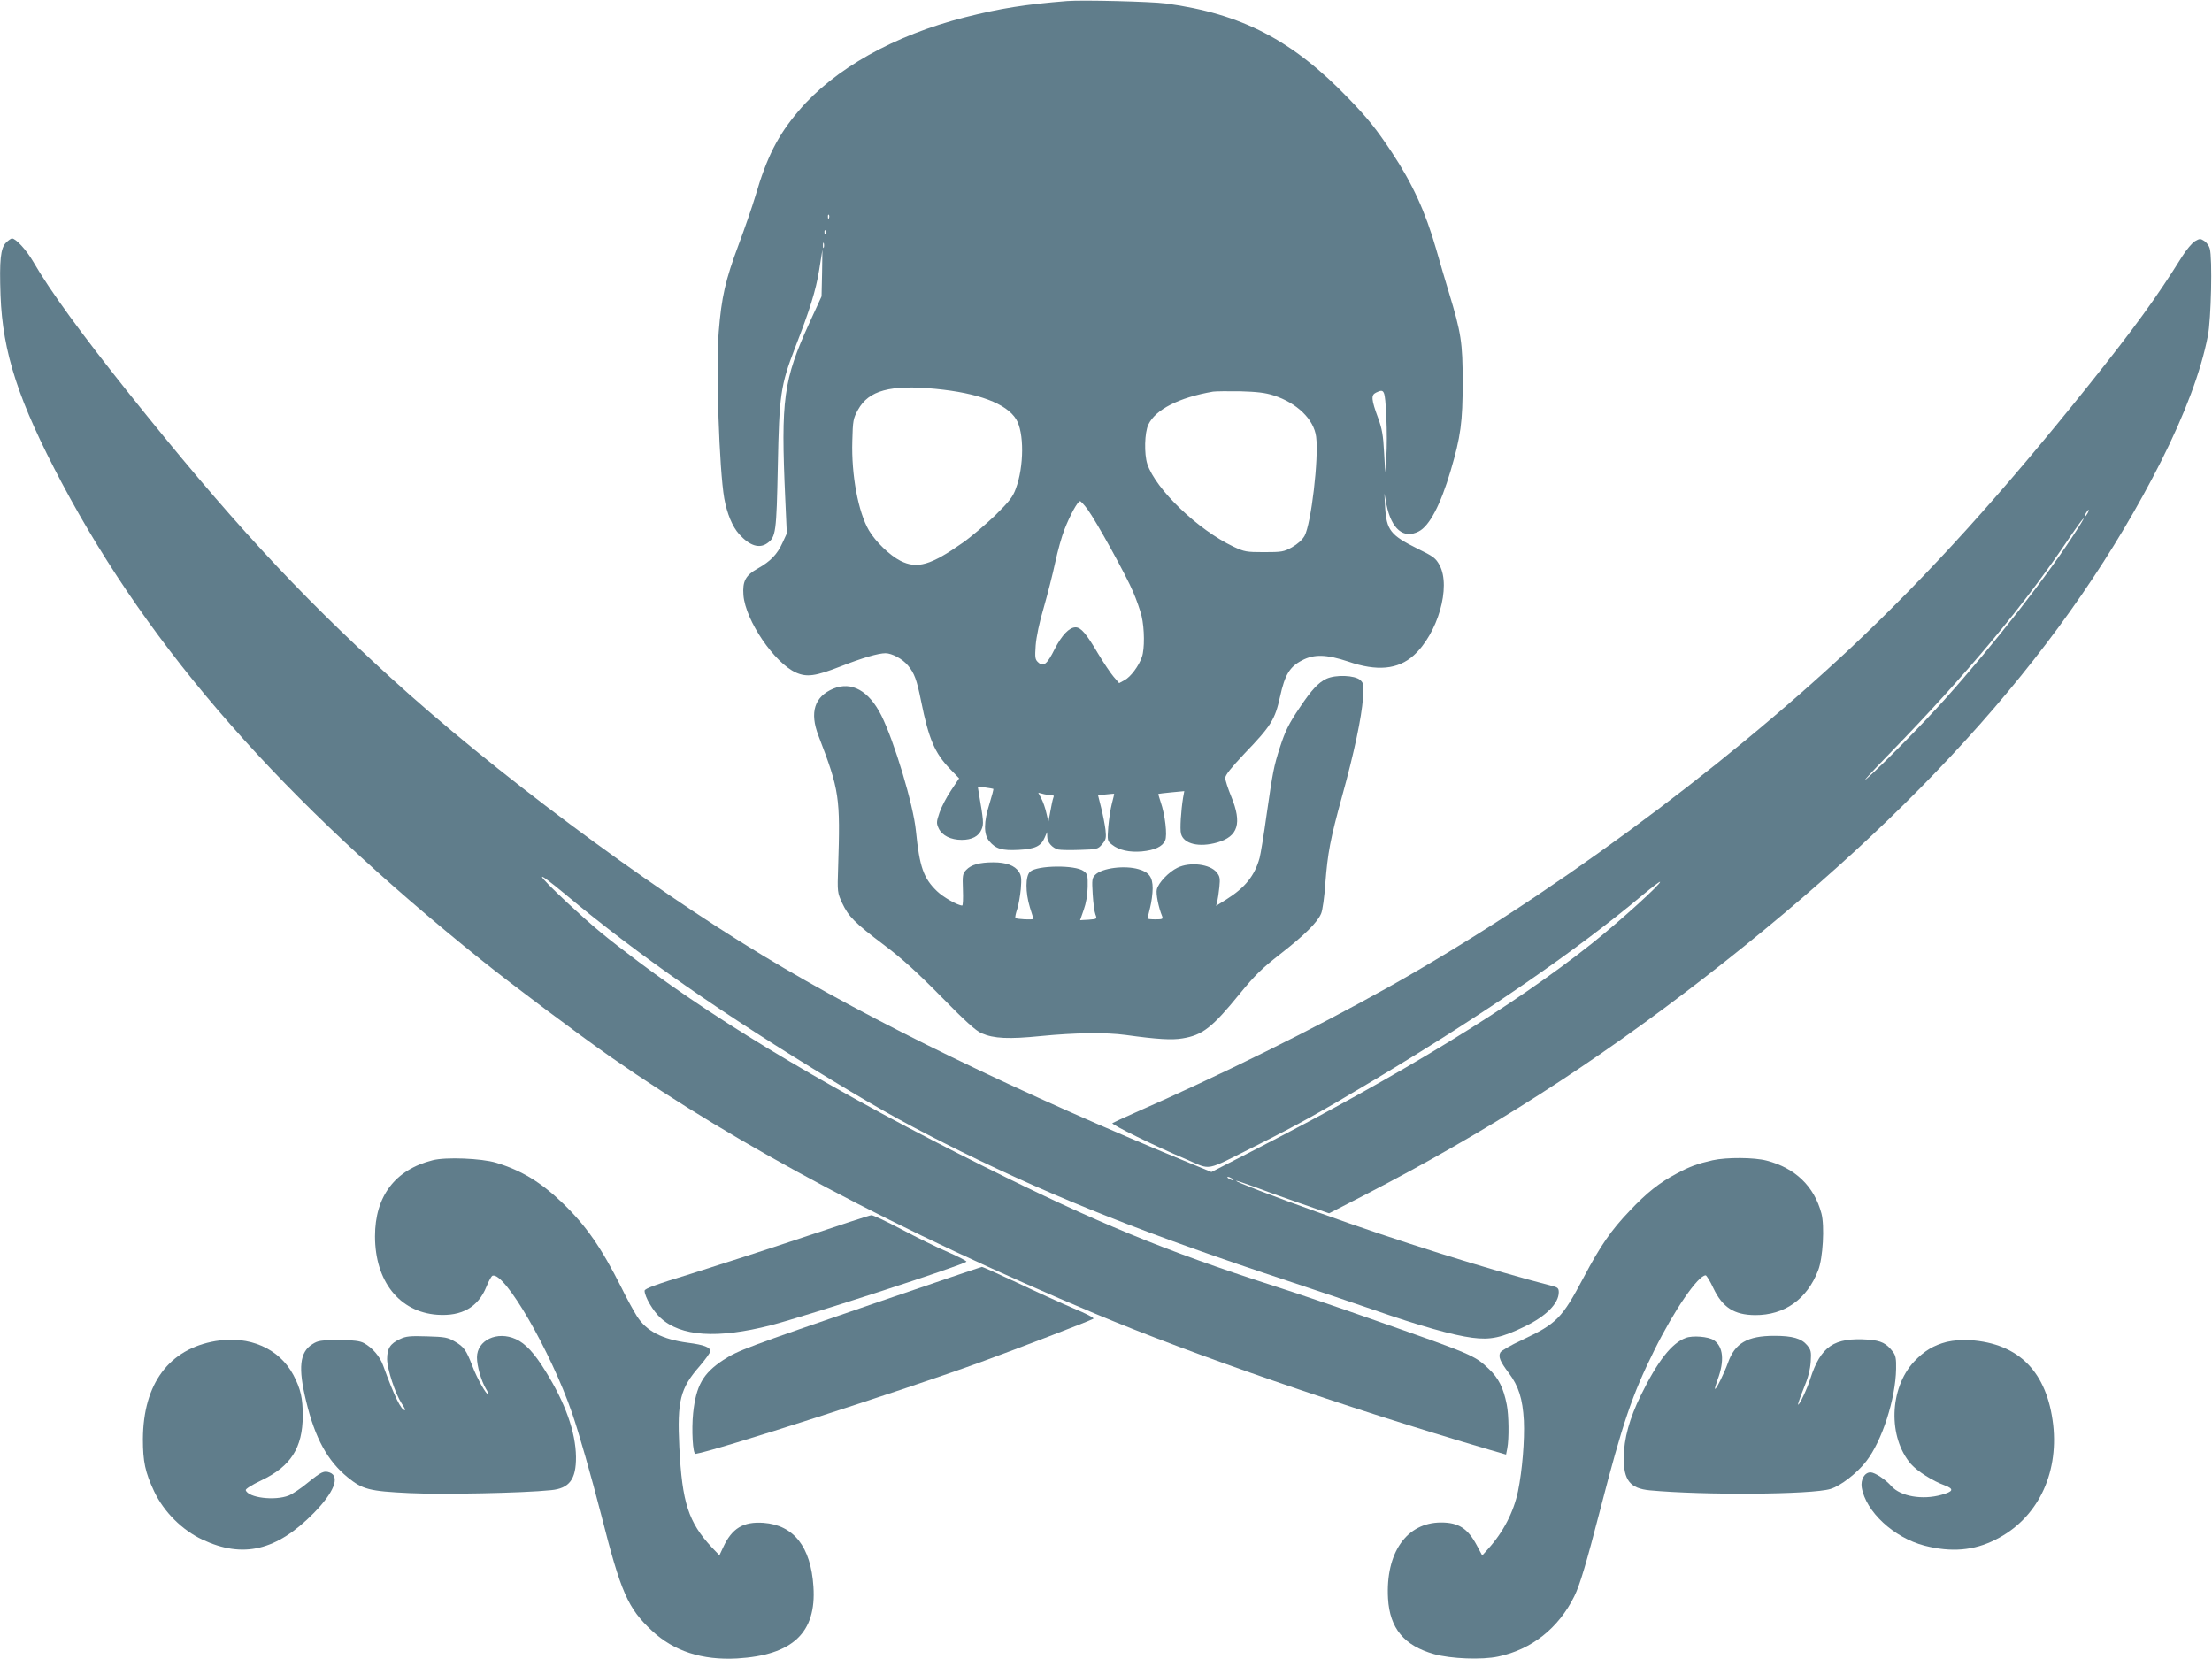
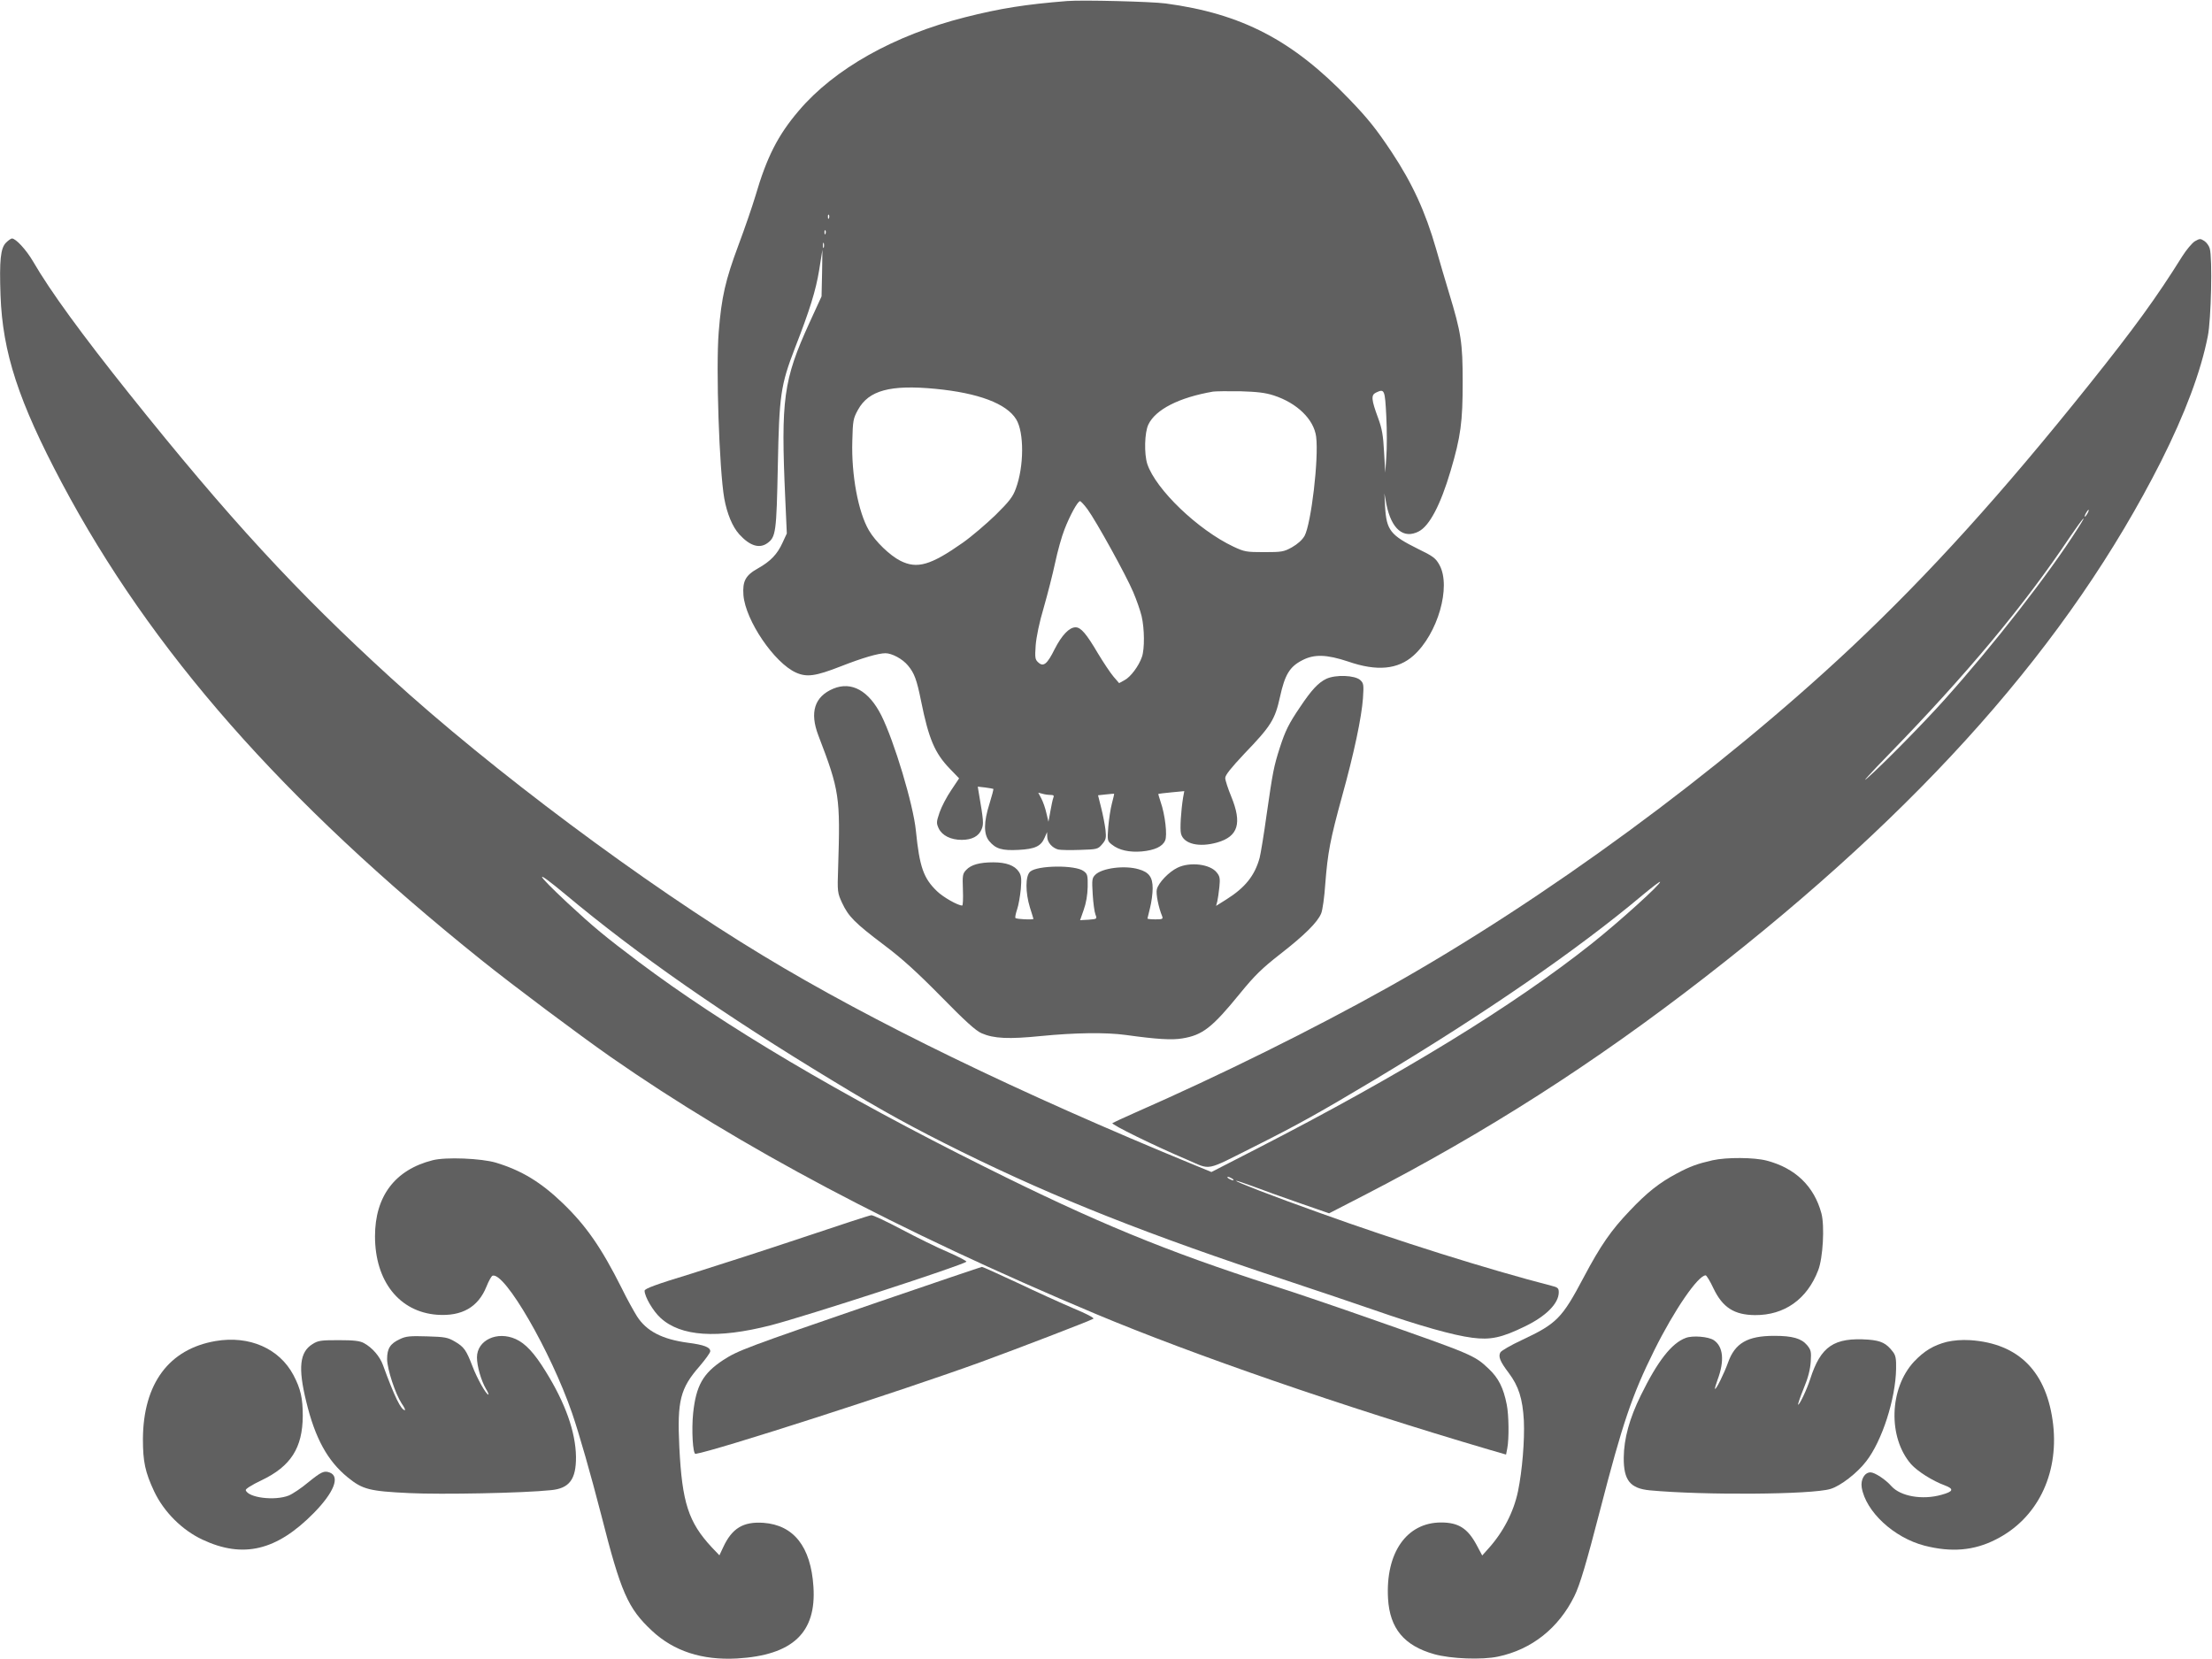
<svg xmlns="http://www.w3.org/2000/svg" version="1.0" width="1280pt" height="960pt" viewBox="0 0 1280 960" preserveAspectRatio="xMidYMid meet">
-   <g transform="translate(0,960) scale(0.1,-0.1)" fill="#607d8b" stroke="none">
+   <g transform="translate(0,960) scale(0.1,-0.1)" fill="#606060" stroke="none">
    <path d="M6175 9594 c-239 -19 -386 -42 -591 -94 -410 -104 -756 -298 -962 -541 -121 -142 -185 -268 -251 -494 -18 -60 -62 -188 -98 -284 -75 -201 -98 -300 -114 -501 -17 -210 3 -797 32 -964 16 -88 47 -164 87 -208 60 -66 115 -84 161 -52 51 36 54 62 62 449 8 408 16 465 99 681 86 220 121 334 140 450 l19 119 -2 -135 -3 -135 -71 -155 c-150 -329 -165 -440 -139 -1016 l9 -201 -25 -54 c-30 -66 -69 -107 -142 -148 -72 -40 -90 -74 -84 -155 12 -147 179 -392 304 -448 63 -28 113 -21 259 36 125 49 217 76 259 76 37 0 99 -33 130 -71 37 -44 51 -82 76 -206 44 -218 79 -301 166 -391 l54 -56 -46 -69 c-26 -38 -56 -96 -67 -128 -19 -56 -19 -62 -5 -93 20 -41 70 -66 133 -66 59 0 99 21 115 61 13 31 12 48 -17 216 l-5 31 44 -5 c23 -3 44 -7 46 -8 2 -2 -8 -40 -22 -85 -34 -107 -35 -178 -1 -218 37 -44 73 -55 169 -50 95 5 130 21 151 71 l14 32 1 -27 c0 -32 29 -65 64 -74 14 -3 71 -4 126 -2 98 3 103 4 127 32 23 27 25 36 20 85 -4 31 -15 88 -25 127 l-18 72 46 5 c25 3 46 4 47 4 1 -1 -5 -27 -13 -57 -8 -30 -17 -91 -21 -136 -6 -79 -5 -81 22 -102 40 -32 101 -45 172 -39 74 7 120 28 135 63 14 29 0 150 -26 224 -8 24 -14 45 -13 46 1 1 35 5 76 9 l74 7 -7 -38 c-12 -75 -19 -182 -12 -208 15 -60 105 -81 210 -51 121 35 144 111 81 265 -19 46 -35 95 -35 108 0 17 33 58 111 141 154 160 177 197 206 329 28 128 56 174 128 211 70 37 142 34 266 -7 167 -58 289 -46 379 35 140 126 218 398 150 523 -22 40 -36 51 -127 95 -157 78 -180 107 -188 242 l-4 78 12 -65 c29 -142 99 -201 187 -155 62 32 126 154 184 350 59 199 70 284 70 515 0 227 -9 285 -79 515 -20 66 -54 181 -75 255 -62 215 -136 377 -257 560 -90 135 -137 194 -248 309 -326 339 -620 492 -1060 551 -83 11 -482 21 -570 14z m-1378 -1256 c-3 -8 -6 -5 -6 6 -1 11 2 17 5 13 3 -3 4 -12 1 -19z m-20 -90 c-3 -8 -6 -5 -6 6 -1 11 2 17 5 13 3 -3 4 -12 1 -19z m-10 -80 c-3 -7 -5 -2 -5 12 0 14 2 19 5 13 2 -7 2 -19 0 -25z m646 -818 c248 -24 411 -85 467 -176 47 -75 46 -274 -2 -402 -17 -47 -38 -74 -117 -152 -54 -52 -138 -124 -189 -160 -186 -131 -265 -154 -362 -105 -61 31 -144 111 -182 176 -62 106 -102 321 -96 517 3 119 5 130 33 181 62 112 186 146 448 121z m1957 -38 c136 -44 233 -139 246 -239 16 -127 -29 -504 -67 -574 -14 -24 -40 -47 -73 -66 -47 -26 -59 -28 -161 -28 -103 0 -114 2 -178 32 -205 97 -449 331 -498 478 -19 59 -16 182 6 228 41 87 177 157 375 191 14 2 84 3 155 2 99 -3 145 -8 195 -24z m652 -122 c4 -80 4 -185 0 -235 l-6 -90 -7 120 c-5 96 -12 135 -34 195 -40 108 -42 134 -13 148 50 24 52 18 60 -138z m-1729 -537 c50 -68 224 -383 264 -478 19 -44 41 -107 49 -140 17 -73 18 -190 2 -236 -18 -53 -66 -117 -101 -135 l-31 -17 -32 37 c-18 21 -58 81 -90 134 -67 114 -99 152 -130 152 -37 0 -80 -46 -121 -126 -43 -87 -65 -105 -95 -77 -18 16 -20 26 -15 98 4 50 21 133 47 220 22 77 52 194 66 260 14 66 38 152 54 192 31 80 76 163 90 163 4 0 24 -21 43 -47z m-214 -1653 c18 0 22 -4 16 -17 -4 -10 -11 -45 -17 -78 l-11 -60 -12 50 c-6 28 -19 65 -29 84 l-18 34 24 -6 c12 -4 34 -7 47 -7z" />
    <path d="M35 8196 c-32 -32 -39 -101 -32 -305 12 -331 104 -613 355 -1086 516 -971 1279 -1839 2427 -2760 187 -150 564 -432 750 -562 750 -522 1659 -1004 2805 -1486 565 -237 1439 -539 2275 -785 l100 -29 7 36 c11 56 9 194 -3 253 -19 97 -48 154 -103 206 -84 80 -92 83 -688 292 -185 65 -437 151 -560 190 -622 200 -1027 367 -1668 687 -835 416 -1513 818 -2003 1186 -198 149 -264 204 -414 343 -189 177 -197 203 -13 50 420 -351 915 -696 1551 -1081 289 -176 467 -273 744 -410 548 -270 1081 -481 1890 -748 160 -53 382 -128 495 -167 261 -91 459 -147 569 -161 106 -14 171 0 306 66 122 59 195 133 195 197 0 24 -6 29 -43 38 -368 95 -893 260 -1342 422 -272 97 -486 180 -482 185 2 2 46 -13 98 -32 52 -20 172 -63 267 -96 l173 -60 202 104 c706 364 1327 761 1969 1259 1263 979 2112 1939 2643 2988 139 276 231 521 271 726 19 94 27 451 11 506 -4 15 -18 35 -32 44 -22 14 -26 14 -54 -2 -16 -10 -49 -49 -73 -87 -150 -240 -278 -416 -537 -740 -507 -634 -927 -1098 -1376 -1521 -768 -721 -1774 -1460 -2680 -1968 -438 -245 -969 -508 -1470 -728 -66 -29 -123 -56 -128 -59 -8 -8 242 -131 431 -211 144 -62 100 -70 392 76 255 128 378 197 694 386 642 385 1173 751 1554 1071 52 43 96 77 98 74 9 -9 -236 -231 -396 -358 -456 -362 -1102 -757 -1937 -1186 l-263 -135 -102 42 c-1008 414 -1859 826 -2494 1211 -684 413 -1568 1073 -2154 1608 -547 499 -937 923 -1511 1641 -274 343 -458 595 -557 766 -39 67 -100 134 -123 134 -5 0 -21 -11 -34 -24z m12045 -1566 c-6 -11 -13 -20 -16 -20 -2 0 0 9 6 20 6 11 13 20 16 20 2 0 0 -9 -6 -20z m-56 -87 c-168 -265 -486 -673 -773 -993 -115 -129 -360 -378 -446 -453 -38 -34 18 28 125 138 449 461 785 864 1048 1258 76 112 109 148 46 50z m-4894 -3763 c8 -5 11 -10 5 -10 -5 0 -17 5 -25 10 -8 5 -10 10 -5 10 6 0 17 -5 25 -10z" />
    <path d="M7675 5672 c-46 -22 -85 -63 -153 -165 -64 -94 -85 -137 -116 -233 -35 -109 -41 -141 -76 -384 -16 -117 -35 -231 -41 -254 -28 -102 -83 -172 -193 -241 l-59 -37 7 26 c3 14 9 51 12 83 5 49 3 62 -15 84 -38 49 -155 63 -227 28 -50 -24 -111 -87 -120 -126 -6 -24 10 -105 31 -155 6 -16 1 -18 -39 -18 -25 0 -46 2 -46 5 0 2 7 30 15 62 8 31 15 82 15 113 0 64 -21 93 -81 110 -81 24 -212 7 -251 -32 -19 -19 -20 -29 -15 -112 3 -50 10 -103 16 -118 10 -26 9 -26 -40 -30 -27 -1 -49 -3 -49 -3 0 1 10 28 21 60 14 39 22 86 23 133 1 66 -1 75 -23 91 -48 37 -269 34 -310 -3 -28 -25 -28 -120 -1 -208 11 -34 20 -64 20 -65 0 -7 -100 -2 -104 5 -3 5 2 27 10 51 8 23 17 76 21 116 5 61 3 79 -11 100 -24 37 -74 55 -148 55 -80 0 -129 -14 -157 -44 -21 -22 -22 -32 -19 -115 2 -50 0 -91 -4 -91 -25 0 -110 48 -146 83 -78 75 -101 140 -122 349 -15 153 -126 520 -200 668 -72 143 -172 199 -278 155 -109 -46 -138 -137 -86 -272 122 -318 127 -354 114 -763 -5 -142 -4 -146 23 -205 37 -79 74 -116 242 -243 103 -77 191 -157 330 -298 139 -142 202 -199 235 -213 71 -31 157 -35 345 -16 194 19 373 22 490 6 180 -25 266 -30 326 -20 118 19 173 62 335 261 85 104 127 145 232 227 140 109 216 184 237 235 8 18 19 96 24 173 14 178 28 254 97 505 70 252 113 457 121 568 5 79 4 86 -16 105 -32 28 -142 32 -196 7z" />
    <path d="M2503 2886 c-217 -55 -333 -208 -333 -440 0 -260 141 -438 360 -454 143 -10 237 44 285 163 13 33 29 61 35 63 70 24 337 -438 460 -794 41 -119 109 -357 170 -594 113 -445 153 -536 292 -666 127 -119 291 -172 493 -161 322 19 460 149 442 416 -15 231 -114 356 -289 369 -117 8 -182 -31 -233 -141 l-22 -47 -45 47 c-134 145 -171 257 -187 579 -13 269 5 340 118 469 33 39 61 77 61 86 0 23 -36 37 -129 49 -149 20 -240 67 -295 153 -18 29 -59 102 -89 164 -118 235 -206 361 -341 491 -127 122 -238 189 -386 234 -83 25 -291 34 -367 14z" />
    <path d="M9910 2886 c-87 -20 -130 -35 -208 -77 -100 -53 -172 -110 -272 -216 -107 -112 -168 -200 -265 -383 -127 -240 -156 -269 -360 -365 -62 -29 -118 -61 -123 -71 -13 -24 -2 -52 48 -118 58 -77 81 -150 88 -277 5 -113 -9 -287 -34 -409 -25 -119 -85 -236 -173 -333 l-34 -38 -32 60 c-52 97 -105 131 -206 131 -199 0 -322 -175 -307 -440 10 -173 93 -273 267 -322 96 -27 277 -34 370 -14 195 41 350 165 441 349 33 67 70 193 150 502 129 499 184 662 312 920 116 234 254 435 298 435 5 0 26 -34 45 -75 53 -111 120 -154 241 -155 170 -1 301 92 365 259 28 71 38 257 19 329 -42 158 -152 263 -317 306 -72 19 -232 20 -313 2z" />
    <path d="M4645 2439 c-209 -70 -500 -164 -647 -210 -204 -62 -268 -86 -268 -98 0 -34 49 -118 92 -157 117 -108 329 -122 638 -43 205 53 1107 346 1132 368 4 3 -43 28 -105 55 -62 26 -183 86 -270 132 -87 46 -165 83 -175 82 -9 0 -188 -59 -397 -129z" />
    <path d="M5080 2065 c-768 -264 -808 -279 -895 -335 -117 -77 -157 -148 -174 -307 -10 -97 -2 -239 14 -236 113 17 1199 367 1650 531 208 76 625 236 652 251 7 4 -42 30 -115 60 -70 30 -216 96 -325 148 -110 51 -202 93 -205 92 -4 0 -275 -92 -602 -204z" />
    <path d="M2314 1851 c-56 -26 -74 -54 -74 -116 1 -59 47 -199 84 -256 15 -21 23 -39 19 -39 -22 0 -60 77 -127 261 -18 50 -62 101 -110 127 -24 13 -58 17 -146 17 -103 0 -119 -2 -152 -23 -74 -46 -84 -137 -36 -332 51 -212 123 -343 239 -438 87 -71 126 -81 358 -92 185 -9 659 0 819 17 107 10 146 63 145 193 -2 144 -62 312 -176 495 -65 106 -117 161 -172 186 -108 49 -225 -6 -225 -106 0 -50 24 -133 51 -180 12 -19 18 -35 15 -35 -13 0 -66 95 -92 164 -36 94 -49 112 -102 143 -41 24 -57 27 -161 30 -98 3 -122 1 -157 -16z" />
    <path d="M9755 1858 c-82 -30 -163 -134 -260 -332 -66 -134 -98 -251 -99 -361 -1 -131 37 -178 151 -189 309 -29 937 -25 1045 8 58 17 155 92 207 160 92 118 170 361 173 535 1 57 -2 77 -18 98 -38 50 -68 65 -142 71 -200 14 -276 -38 -337 -228 -19 -60 -64 -154 -70 -148 -2 2 12 44 32 93 26 62 38 110 41 156 4 58 1 68 -21 95 -33 39 -84 54 -190 54 -155 0 -228 -42 -268 -156 -21 -59 -69 -157 -75 -151 -2 2 5 25 15 53 41 110 33 192 -22 229 -32 21 -123 28 -162 13z" />
    <path d="M1248 1840 c-270 -46 -419 -246 -421 -567 0 -131 13 -192 65 -303 57 -120 162 -224 279 -279 236 -111 430 -64 644 153 118 120 154 212 93 235 -33 12 -48 5 -126 -58 -38 -32 -89 -66 -111 -75 -81 -32 -235 -13 -249 31 -2 7 36 31 91 57 170 81 238 188 239 373 0 102 -12 156 -54 236 -82 154 -255 230 -450 197z" />
    <path d="M11265 1835 c-77 -20 -130 -52 -189 -114 -144 -155 -152 -439 -17 -594 37 -41 123 -96 194 -122 56 -21 51 -36 -19 -55 -110 -31 -236 -9 -289 50 -34 39 -97 80 -121 80 -34 0 -58 -41 -51 -87 23 -140 186 -291 363 -337 156 -40 286 -29 412 35 238 119 365 373 333 664 -35 305 -197 471 -480 490 -50 3 -96 -1 -136 -10z" />
  </g>
</svg>
